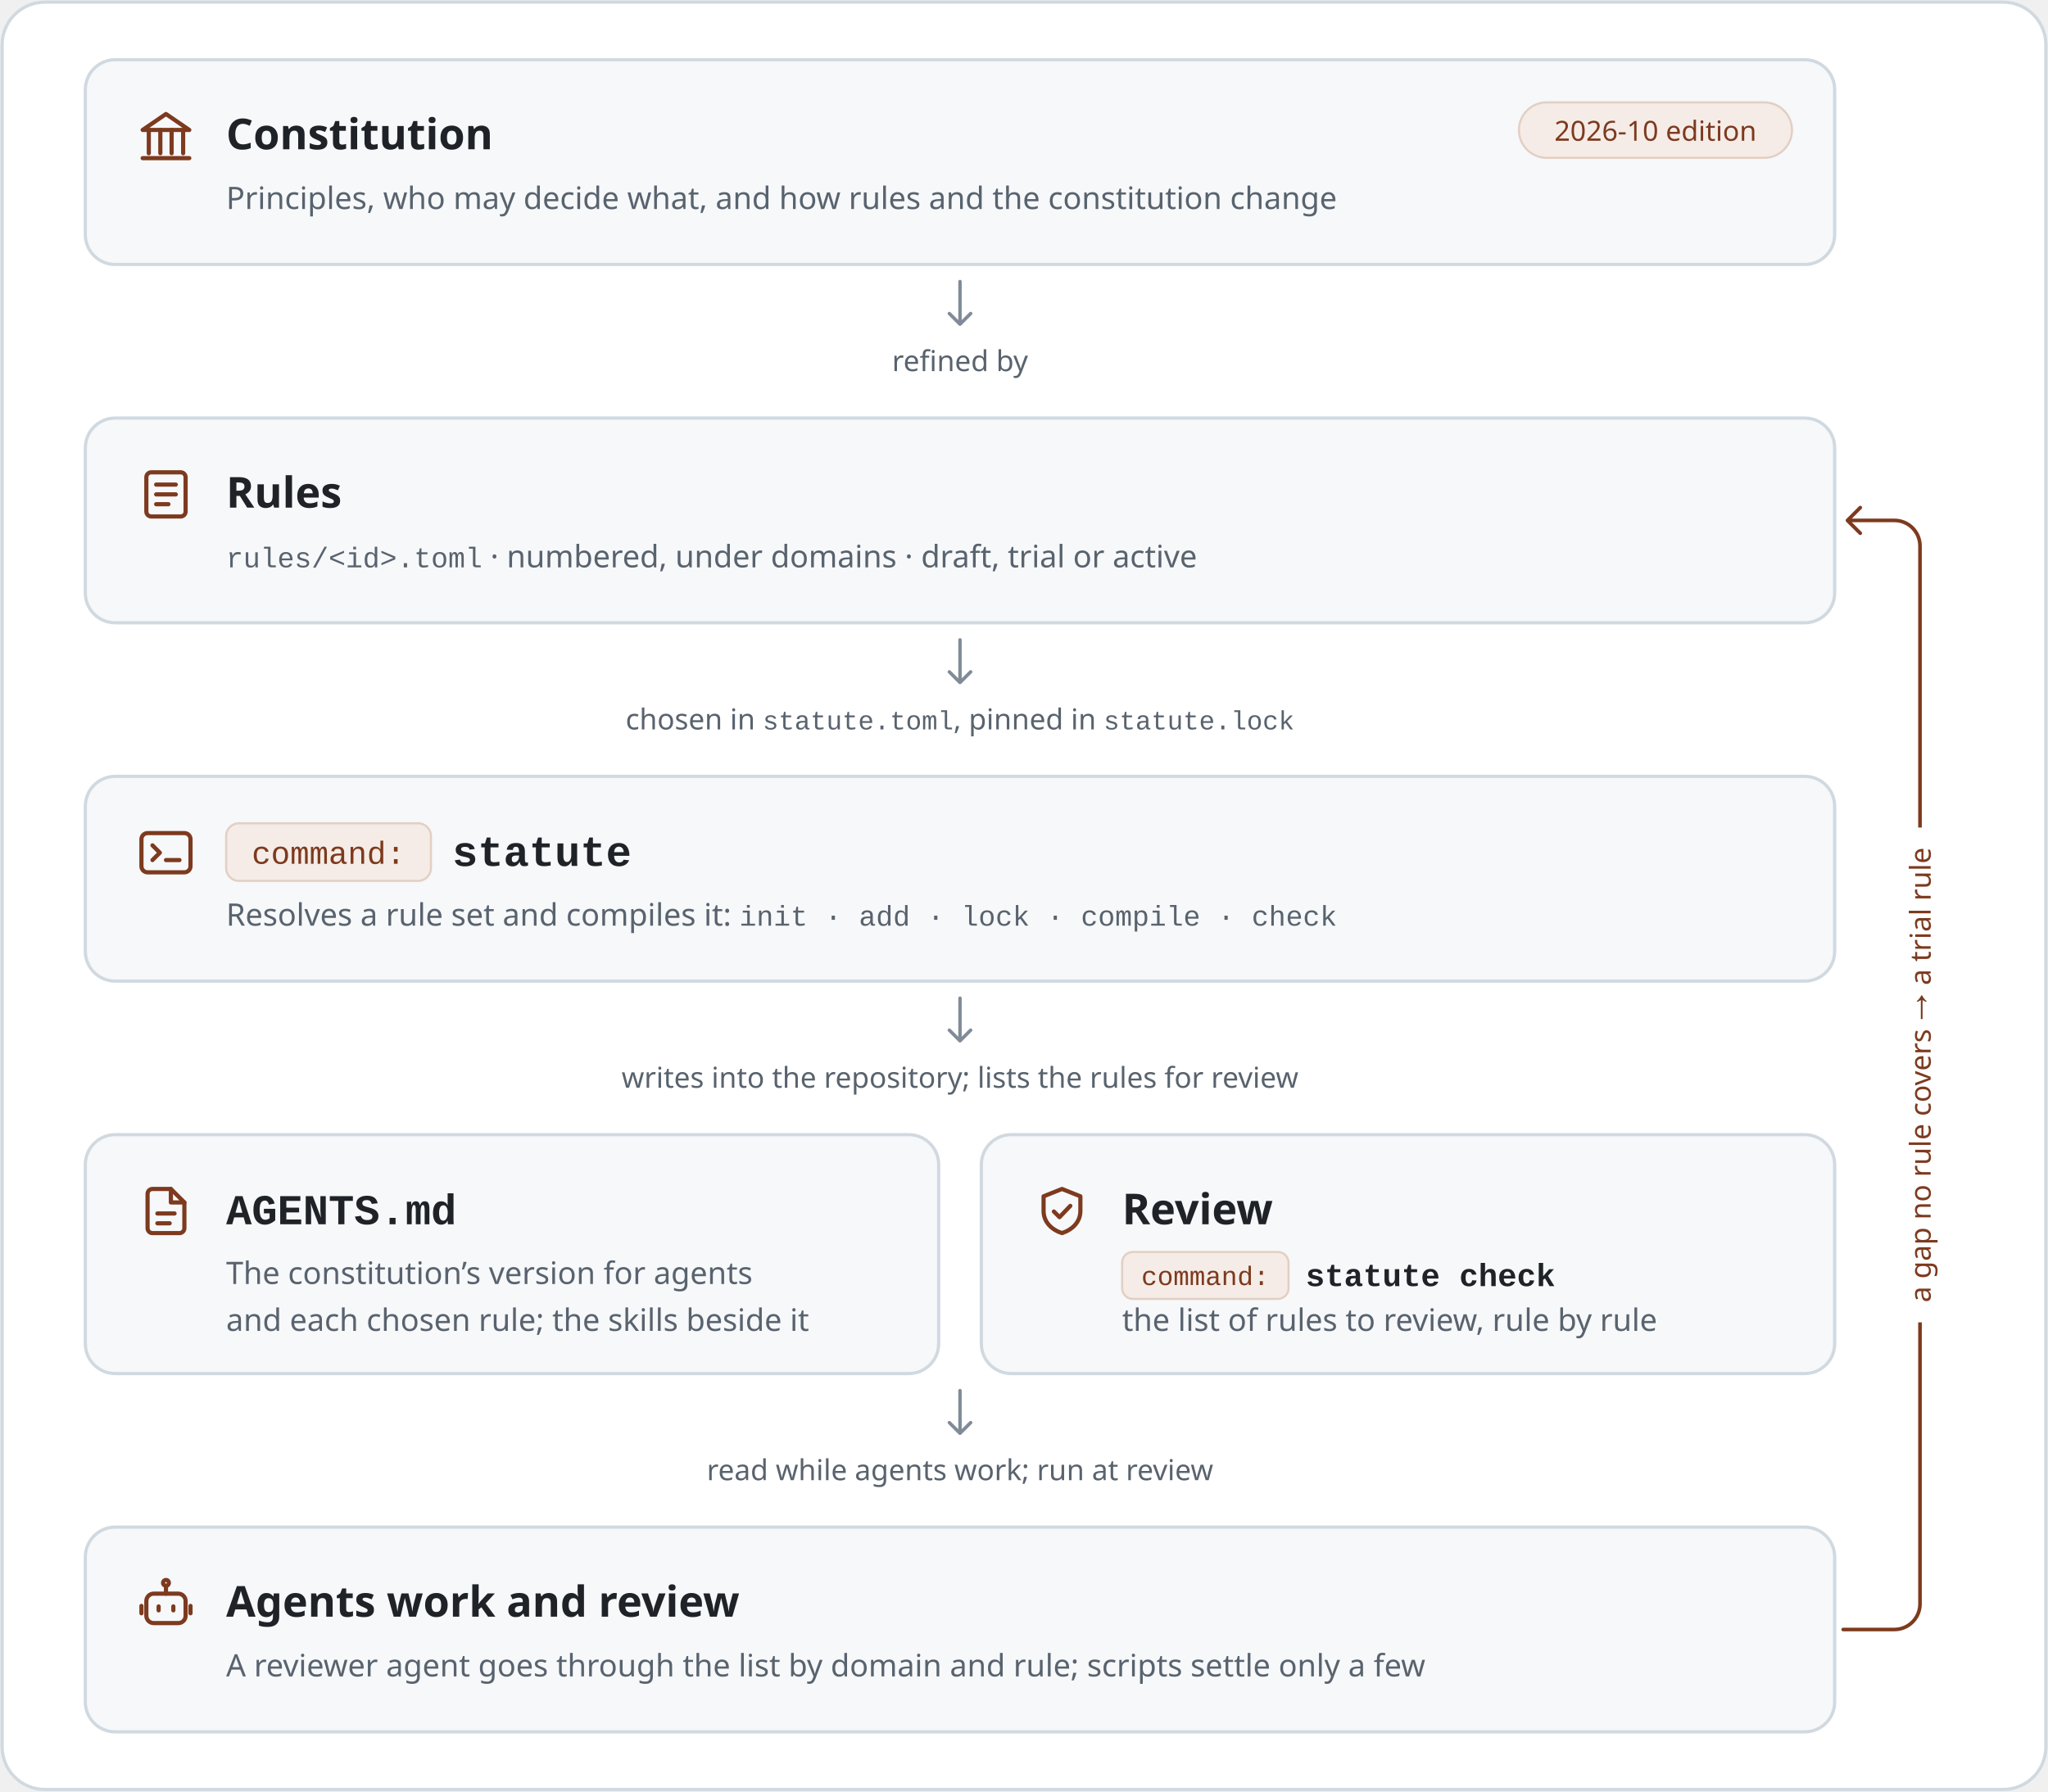
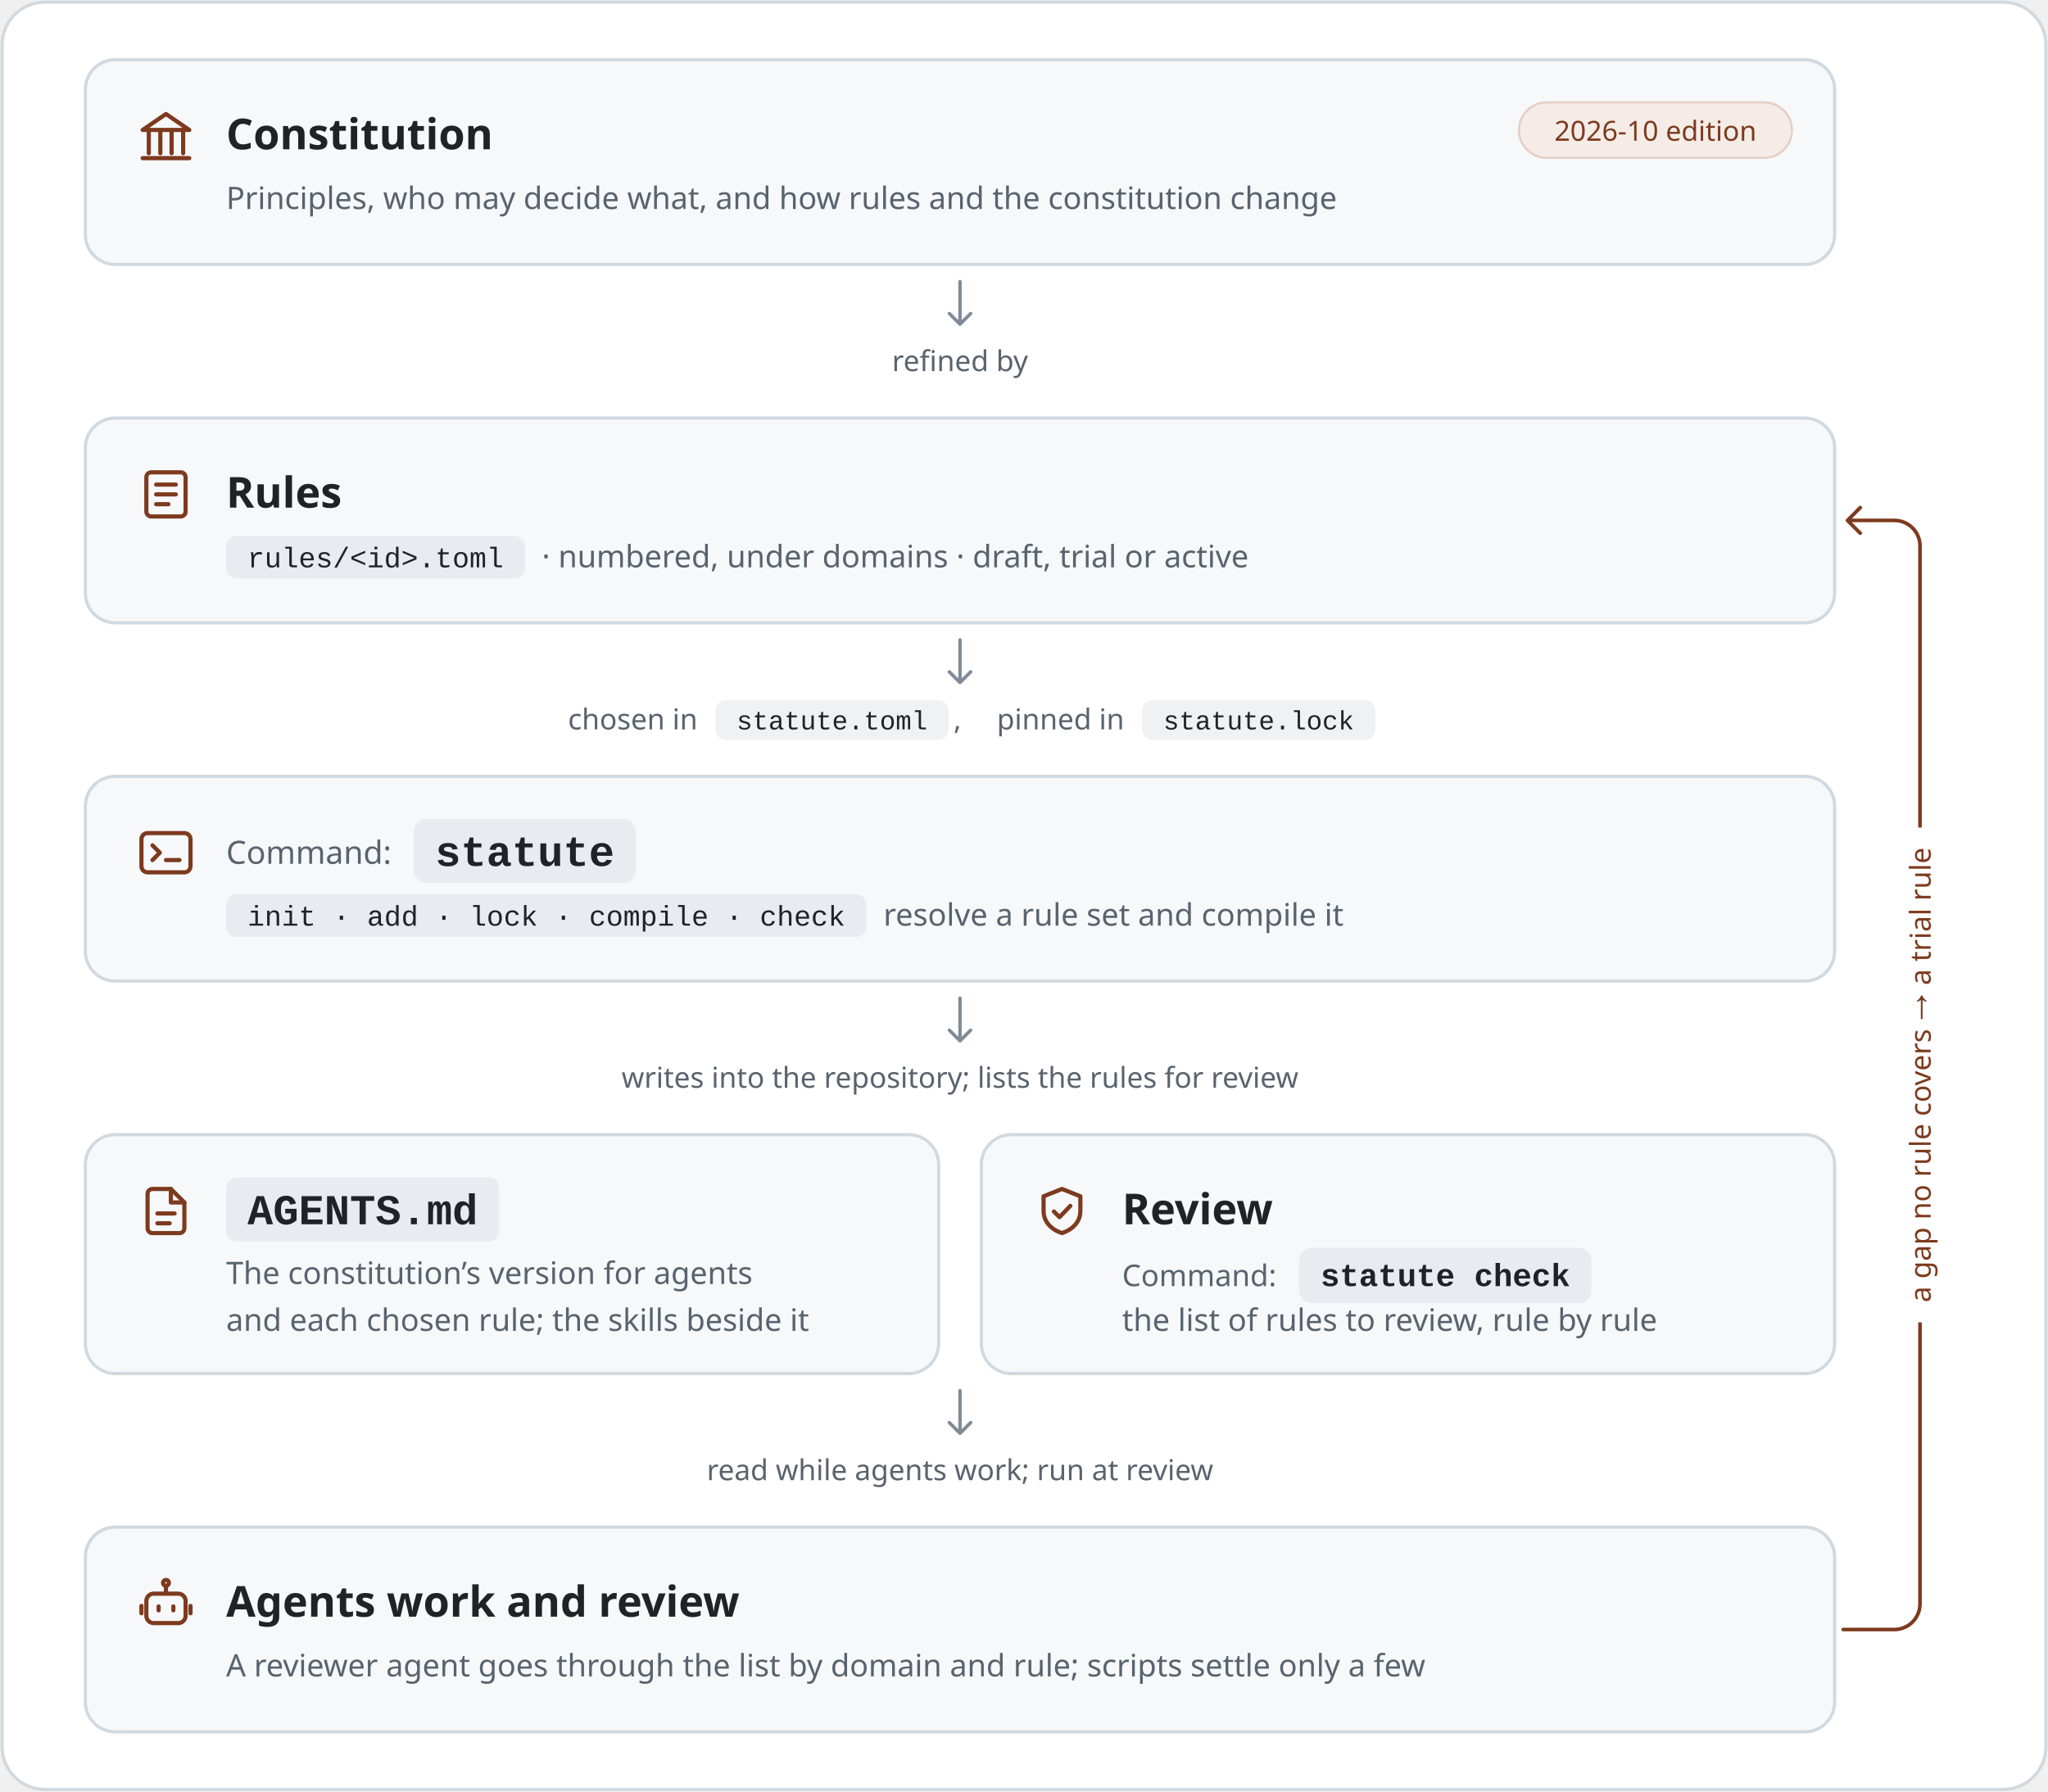
<svg xmlns="http://www.w3.org/2000/svg" viewBox="0 0 960 840" width="960" height="840" role="img" aria-labelledby="t">
  <g font-family="-apple-system, BlinkMacSystemFont, &quot;Segoe UI&quot;, &quot;Noto Sans&quot;, Helvetica, Arial, &quot;PingFang SC&quot;, &quot;Hiragino Sans GB&quot;, &quot;Microsoft YaHei&quot;, &quot;Noto Sans CJK SC&quot;, sans-serif">
    <rect x="1" y="1" width="958" height="838" rx="20" fill="#ffffff" stroke="#d1d9e0" stroke-width="1.5" />
    <rect x="40" y="28" width="820" height="96" rx="14" fill="#f6f8fa" stroke="#d1d9e0" stroke-width="1.5" />
    <g transform="translate(64 50) scale(1.15)" fill="none" stroke="#7d3a1e" stroke-width="1.7" stroke-linecap="round" stroke-linejoin="round">
      <path d="M2.5 9.5 12 3l9.5 6.5z" />
      <path d="M5 9.5V19M9.7 9.5V19M14.3 9.5V19M19 9.5V19M2.5 21h19" />
    </g>
    <text x="106" y="70" font-size="20" font-weight="600" fill="#1f2328">Constitution</text>
    <rect x="712" y="48" width="128" height="26" rx="13" fill="#f5ece7" stroke="#e3cfc3" />
    <text x="776" y="66" font-size="13" font-weight="500" text-anchor="middle" fill="#7d3a1e">2026-10 edition</text>
    <text x="106" y="98" font-size="14.5" fill="#59636e">Principles, who may decide what, and how rules and the constitution change</text>
    <path d="M450 132v20M445 147l5 5 5-5" fill="none" stroke="#818b98" stroke-width="1.6" stroke-linecap="round" stroke-linejoin="round" />
    <text x="450" y="174" font-size="13.5" text-anchor="middle" fill="#59636e">refined by</text>
    <rect x="40" y="196" width="820" height="96" rx="14" fill="#f6f8fa" stroke="#d1d9e0" stroke-width="1.5" />
    <g transform="translate(64 218) scale(1.15)" fill="none" stroke="#7d3a1e" stroke-width="1.7" stroke-linecap="round" stroke-linejoin="round">
      <rect x="4" y="3" width="16" height="18" rx="2" />
      <path d="M8 8h8M8 12h8M8 16h5" />
    </g>
    <text x="106" y="238" font-size="20" font-weight="600" fill="#1f2328">Rules</text>
-     <text x="106" y="266" font-size="14.5" fill="#59636e">
-       <tspan font-family="ui-monospace, SFMono-Regular, &quot;SF Mono&quot;, Menlo, Consolas, &quot;Liberation Mono&quot;, monospace" font-size="0.92em">rules/&lt;id&gt;.toml</tspan> · numbered, under domains · draft, trial or active</text>
+     <rect x="106.0" y="251.3" width="140.1" height="20.0" rx="5" fill="#818b98" fill-opacity="0.12" />
+     <text x="176.0" y="266" font-size="13.34" text-anchor="middle" textLength="120.1" lengthAdjust="spacing" fill="#1f2328" font-family="ui-monospace, SFMono-Regular, &quot;SF Mono&quot;, Menlo, Consolas, &quot;Liberation Mono&quot;, monospace">rules/&lt;id&gt;.toml</text>
+     <text x="254" y="266" font-size="14.5" fill="#59636e">· numbered, under domains · draft, trial or active</text>
    <path d="M450 300v20M445 315l5 5 5-5" fill="none" stroke="#818b98" stroke-width="1.6" stroke-linecap="round" stroke-linejoin="round" />
-     <text x="450" y="342" font-size="13.5" text-anchor="middle" fill="#59636e">chosen in <tspan font-family="ui-monospace, SFMono-Regular, &quot;SF Mono&quot;, Menlo, Consolas, &quot;Liberation Mono&quot;, monospace" font-size="0.92em">statute.toml</tspan>, pinned in <tspan font-family="ui-monospace, SFMono-Regular, &quot;SF Mono&quot;, Menlo, Consolas, &quot;Liberation Mono&quot;, monospace" font-size="0.92em">statute.lock</tspan>
-     </text>
+     <rect x="335.3" y="328.3" width="109.4" height="18.6" rx="5" fill="#818b98" fill-opacity="0.12" />
+     <text x="390" y="342" font-size="12.42" text-anchor="middle" textLength="89.4" lengthAdjust="spacing" fill="#1f2328" font-family="ui-monospace, SFMono-Regular, &quot;SF Mono&quot;, Menlo, Consolas, &quot;Liberation Mono&quot;, monospace">statute.toml</text>
+     <rect x="535.3" y="328.3" width="109.4" height="18.6" rx="5" fill="#818b98" fill-opacity="0.12" />
+     <text x="590" y="342" font-size="12.42" text-anchor="middle" textLength="89.4" lengthAdjust="spacing" fill="#1f2328" font-family="ui-monospace, SFMono-Regular, &quot;SF Mono&quot;, Menlo, Consolas, &quot;Liberation Mono&quot;, monospace">statute.lock</text>
+     <text x="327" y="342" font-size="13.5" text-anchor="end" fill="#59636e">chosen in</text>
+     <text x="447" y="342" font-size="13.5" text-anchor="start" fill="#59636e">,</text>
+     <text x="527" y="342" font-size="13.5" text-anchor="end" fill="#59636e">pinned in</text>
    <rect x="40" y="364" width="820" height="96" rx="14" fill="#f6f8fa" stroke="#d1d9e0" stroke-width="1.5" />
    <g transform="translate(64 386) scale(1.15)" fill="none" stroke="#7d3a1e" stroke-width="1.7" stroke-linecap="round" stroke-linejoin="round">
      <rect x="2" y="4" width="20" height="16" rx="2.5" />
      <path d="m6.5 9 3 3-3 3M12 15h5.5" />
    </g>
-     <rect x="106" y="386" width="96" height="27" rx="6" fill="#f5ece7" stroke="#e3cfc3" />
-     <text x="154" y="405" font-size="15" font-weight="500" text-anchor="middle" fill="#7d3a1e" font-family="ui-monospace, SFMono-Regular, &quot;SF Mono&quot;, Menlo, Consolas, &quot;Liberation Mono&quot;, monospace">command:</text>
-     <text x="212" y="406" font-size="20" font-weight="600" fill="#1f2328" font-family="ui-monospace, SFMono-Regular, &quot;SF Mono&quot;, Menlo, Consolas, &quot;Liberation Mono&quot;, monospace">statute</text>
-     <text x="106" y="434" font-size="14.5" fill="#59636e">Resolves a rule set and compiles it: <tspan font-family="ui-monospace, SFMono-Regular, &quot;SF Mono&quot;, Menlo, Consolas, &quot;Liberation Mono&quot;, monospace" font-size="0.92em">init · add · lock · compile · check</tspan>
-     </text>
+     <rect x="194" y="384" width="104" height="30" rx="6" fill="#818b98" fill-opacity="0.12" />
+     <text x="106" y="405" font-size="15" font-weight="500" fill="#59636e">Command:</text>
+     <text x="246" y="406" font-size="20" font-weight="600" text-anchor="middle" textLength="84" lengthAdjust="spacing" fill="#1f2328" font-family="ui-monospace, SFMono-Regular, &quot;SF Mono&quot;, Menlo, Consolas, &quot;Liberation Mono&quot;, monospace">statute</text>
+     <rect x="106.0" y="419.3" width="300.1" height="20.0" rx="5" fill="#818b98" fill-opacity="0.12" />
+     <text x="256.1" y="434" font-size="13.34" text-anchor="middle" textLength="280.1" lengthAdjust="spacing" fill="#1f2328" font-family="ui-monospace, SFMono-Regular, &quot;SF Mono&quot;, Menlo, Consolas, &quot;Liberation Mono&quot;, monospace">init · add · lock · compile · check</text>
+     <text x="414.1" y="434" font-size="14.5" fill="#59636e">resolve a rule set and compile it</text>
    <path d="M450 468v20M445 483l5 5 5-5" fill="none" stroke="#818b98" stroke-width="1.6" stroke-linecap="round" stroke-linejoin="round" />
    <text x="450" y="510" font-size="13.5" text-anchor="middle" fill="#59636e">writes into the repository; lists the rules for review</text>
    <rect x="40" y="532" width="400" height="112" rx="14" fill="#f6f8fa" stroke="#d1d9e0" stroke-width="1.5" />
    <g transform="translate(64 554) scale(1.15)" fill="none" stroke="#7d3a1e" stroke-width="1.7" stroke-linecap="round" stroke-linejoin="round">
      <path d="M14 3H6.5A2 2 0 0 0 4.5 5v14a2 2 0 0 0 2 2h11a2 2 0 0 0 2-2V8.5z" />
      <path d="M14 3v5.5h5.5M8.5 13h7M8.5 17h5" />
    </g>
-     <text x="106" y="574" font-size="20" font-weight="600" fill="#1f2328">
-       <tspan font-family="ui-monospace, SFMono-Regular, &quot;SF Mono&quot;, Menlo, Consolas, &quot;Liberation Mono&quot;, monospace">AGENTS.md</tspan>
-     </text>
+     <rect x="106.0" y="552.0" width="128.0" height="30.0" rx="5" fill="#818b98" fill-opacity="0.12" />
+     <text x="170.0" y="574" font-size="20" font-weight="600" text-anchor="middle" textLength="108.0" lengthAdjust="spacing" fill="#1f2328" font-family="ui-monospace, SFMono-Regular, &quot;SF Mono&quot;, Menlo, Consolas, &quot;Liberation Mono&quot;, monospace">AGENTS.md</text>
    <text x="106" y="602" font-size="14.5" fill="#59636e">The constitution’s version for agents</text>
    <text x="106" y="624" font-size="14.5" fill="#59636e">and each chosen rule; the skills beside it</text>
    <rect x="460" y="532" width="400" height="112" rx="14" fill="#f6f8fa" stroke="#d1d9e0" stroke-width="1.5" />
    <g transform="translate(484 554) scale(1.15)" fill="none" stroke="#7d3a1e" stroke-width="1.7" stroke-linecap="round" stroke-linejoin="round">
      <path d="M12 3 19.5 6v6c0 4.4-3.2 7.6-7.5 9-4.3-1.4-7.5-4.6-7.5-9V6z" />
      <path d="m8.7 12.2 2.3 2.3 4.4-4.6" />
    </g>
    <text x="526" y="574" font-size="20" font-weight="600" fill="#1f2328">Review</text>
-     <rect x="526" y="587" width="78" height="22" rx="5" fill="#f5ece7" stroke="#e3cfc3" />
-     <text x="565" y="602.5" font-size="12.5" font-weight="500" text-anchor="middle" fill="#7d3a1e" font-family="ui-monospace, SFMono-Regular, &quot;SF Mono&quot;, Menlo, Consolas, &quot;Liberation Mono&quot;, monospace">command:</text>
-     <text x="612" y="603" font-size="15" font-weight="600" fill="#1f2328" font-family="ui-monospace, SFMono-Regular, &quot;SF Mono&quot;, Menlo, Consolas, &quot;Liberation Mono&quot;, monospace">statute check</text>
+     <text x="526" y="603" font-size="14" font-weight="500" fill="#59636e">Command:</text>
+     <rect x="609.0" y="585.0" width="137.0" height="26.0" rx="6" fill="#818b98" fill-opacity="0.12" />
+     <text x="677.5" y="603" font-size="15" font-weight="600" text-anchor="middle" textLength="117.0" lengthAdjust="spacing" fill="#1f2328" font-family="ui-monospace, SFMono-Regular, &quot;SF Mono&quot;, Menlo, Consolas, &quot;Liberation Mono&quot;, monospace">statute check</text>
    <text x="526" y="624" font-size="14.5" fill="#59636e">the list of rules to review, rule by rule</text>
    <path d="M450 652v20M445 667l5 5 5-5" fill="none" stroke="#818b98" stroke-width="1.6" stroke-linecap="round" stroke-linejoin="round" />
    <text x="450" y="694" font-size="13.5" text-anchor="middle" fill="#59636e">read while agents work; run at review</text>
    <rect x="40" y="716" width="820" height="96" rx="14" fill="#f6f8fa" stroke="#d1d9e0" stroke-width="1.5" />
    <g transform="translate(64 738) scale(1.15)" fill="none" stroke="#7d3a1e" stroke-width="1.7" stroke-linecap="round" stroke-linejoin="round">
      <rect x="4" y="8" width="16" height="12" rx="3" />
      <path d="M12 8V4.8" />
      <circle cx="12" cy="3.6" r="1.2" />
      <path d="M9 13.2v1.6M15 13.2v1.6M2 13v3M22 13v3" />
    </g>
    <text x="106" y="758" font-size="20" font-weight="600" fill="#1f2328">Agents work and review</text>
    <text x="106" y="786" font-size="14.5" fill="#59636e">A reviewer agent goes through the list by domain and rule; scripts settle only a few</text>
    <path d="M864 764H888a12 12 0 0 0 12-12V256a12 12 0 0 0-12-12H866M872 238l-6 6 6 6" fill="none" stroke="#7d3a1e" stroke-width="1.7" stroke-linecap="round" stroke-linejoin="round" />
    <rect x="887" y="388" width="26" height="232" fill="#ffffff" />
    <text transform="translate(905 504) rotate(-90)" font-size="13.5" text-anchor="middle" fill="#7d3a1e">a gap no rule covers → a trial rule</text>
  </g>
</svg>
